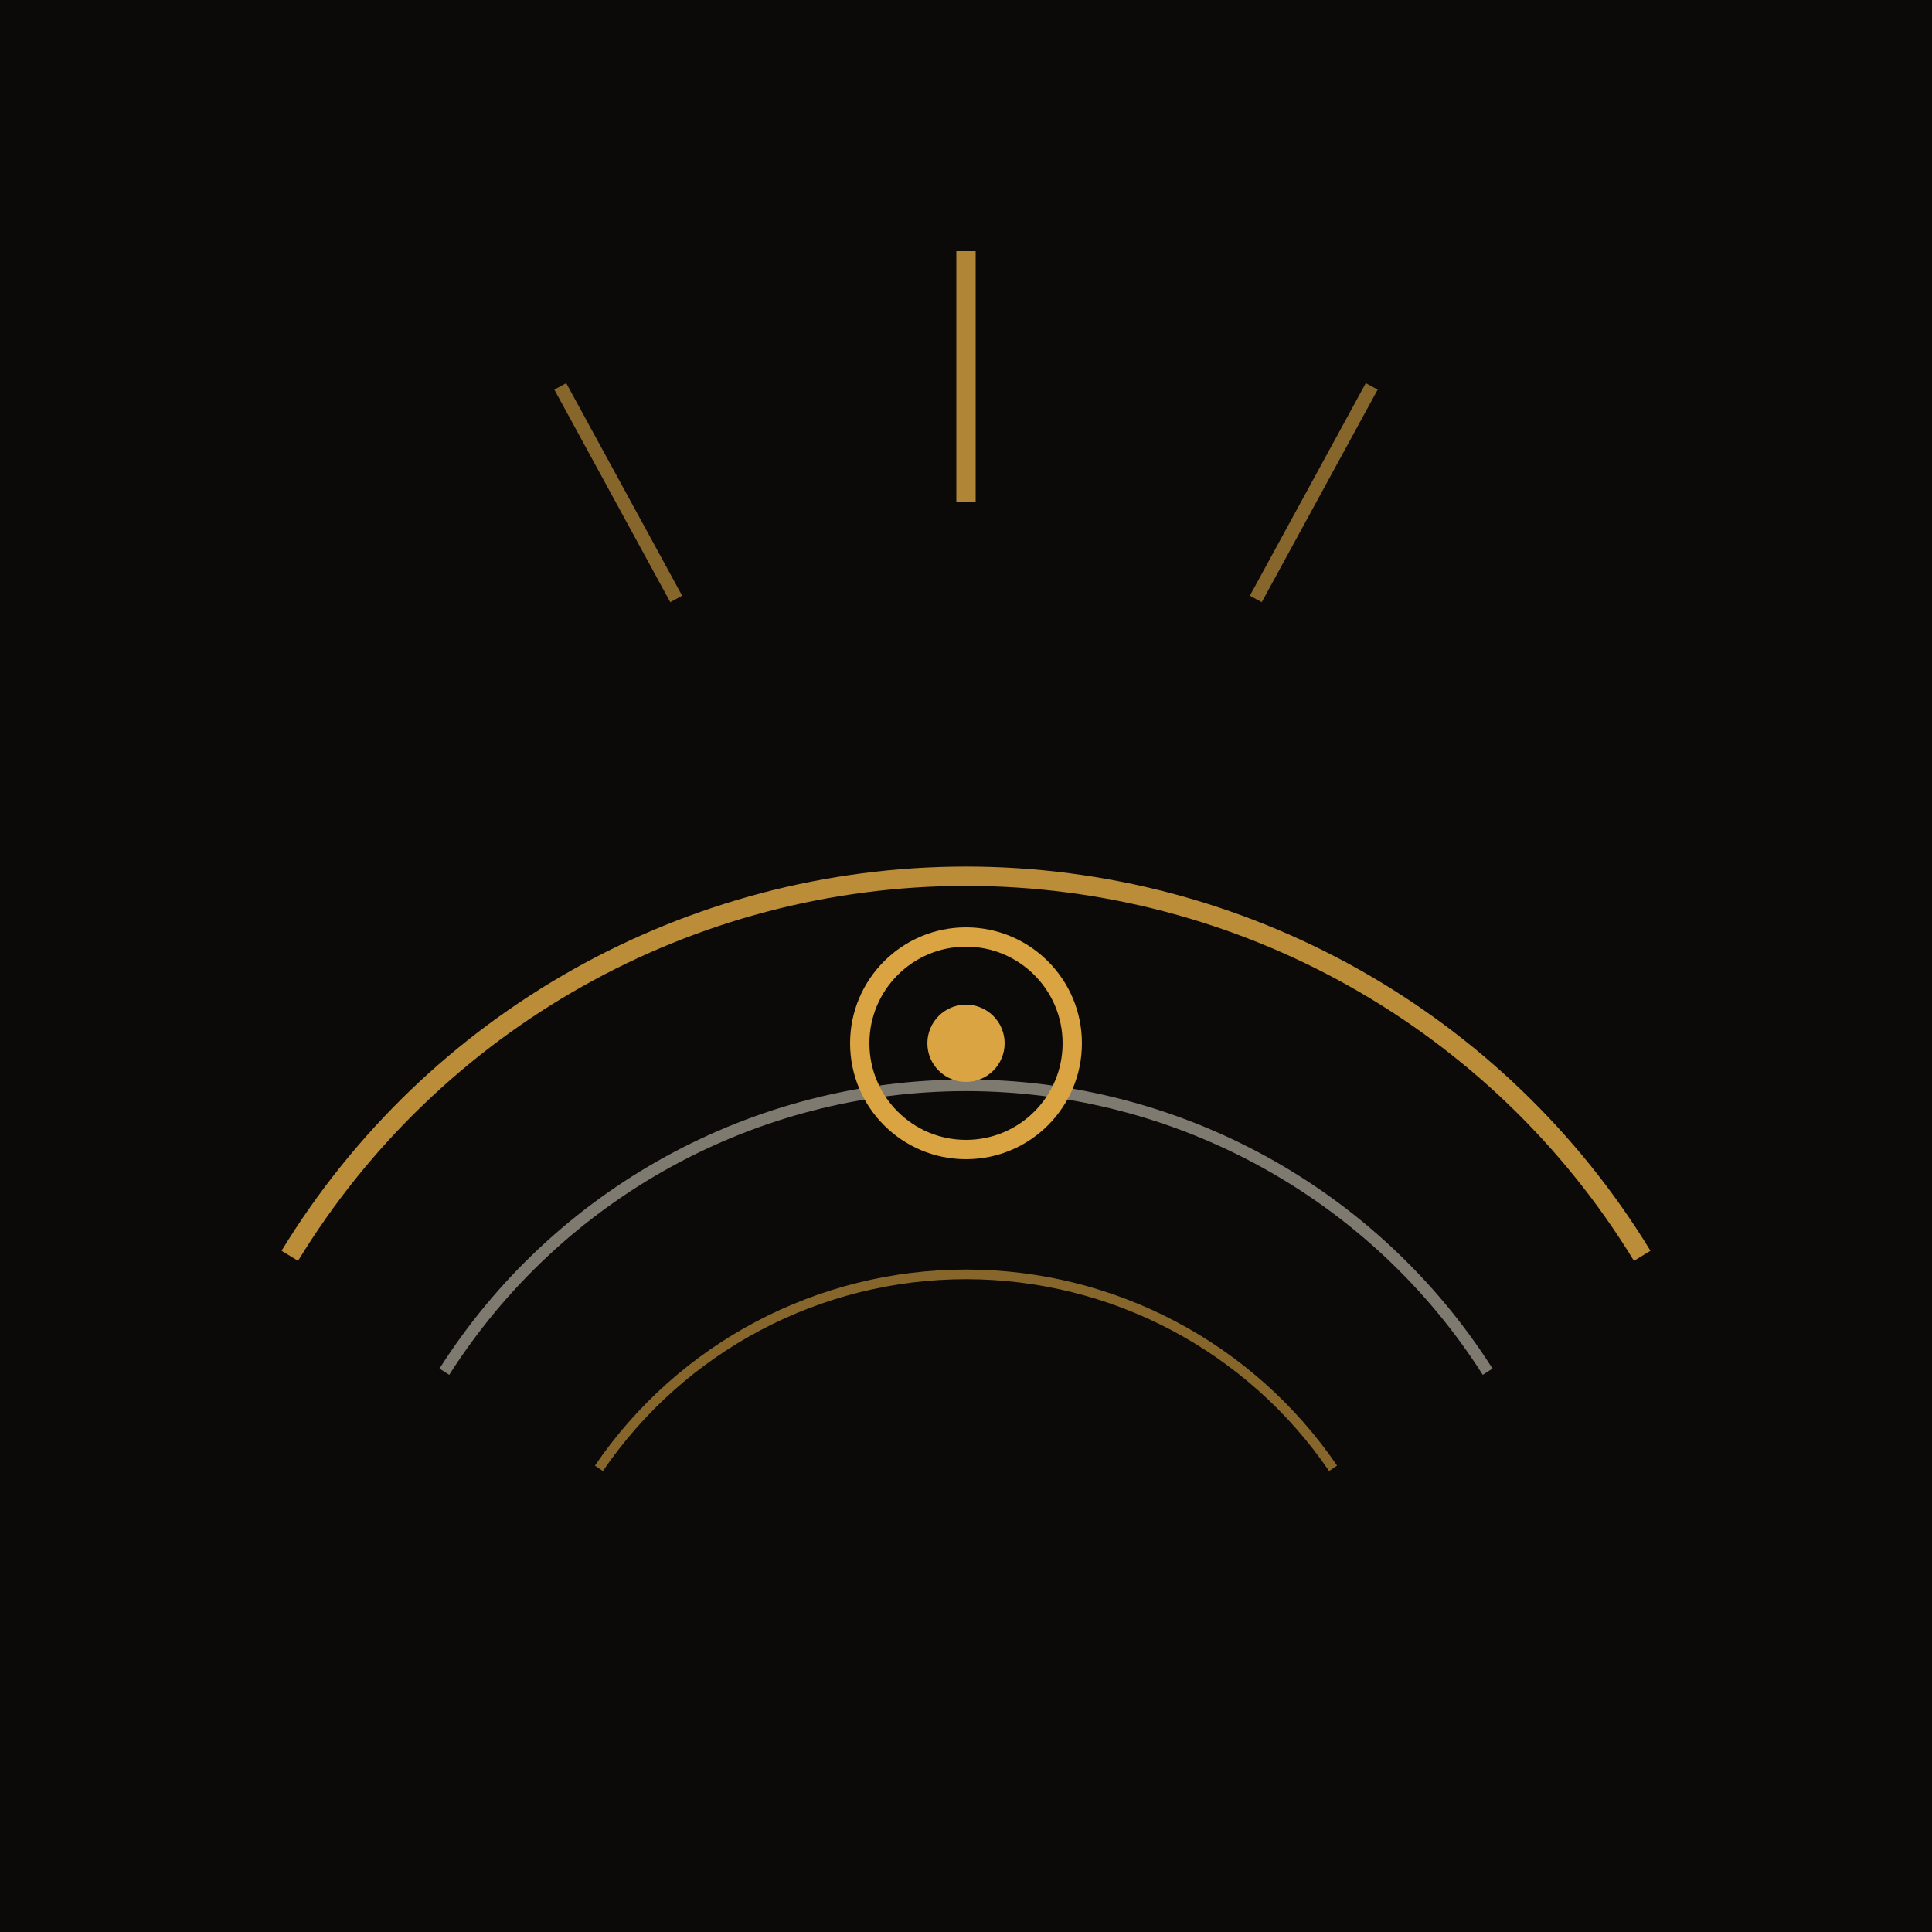
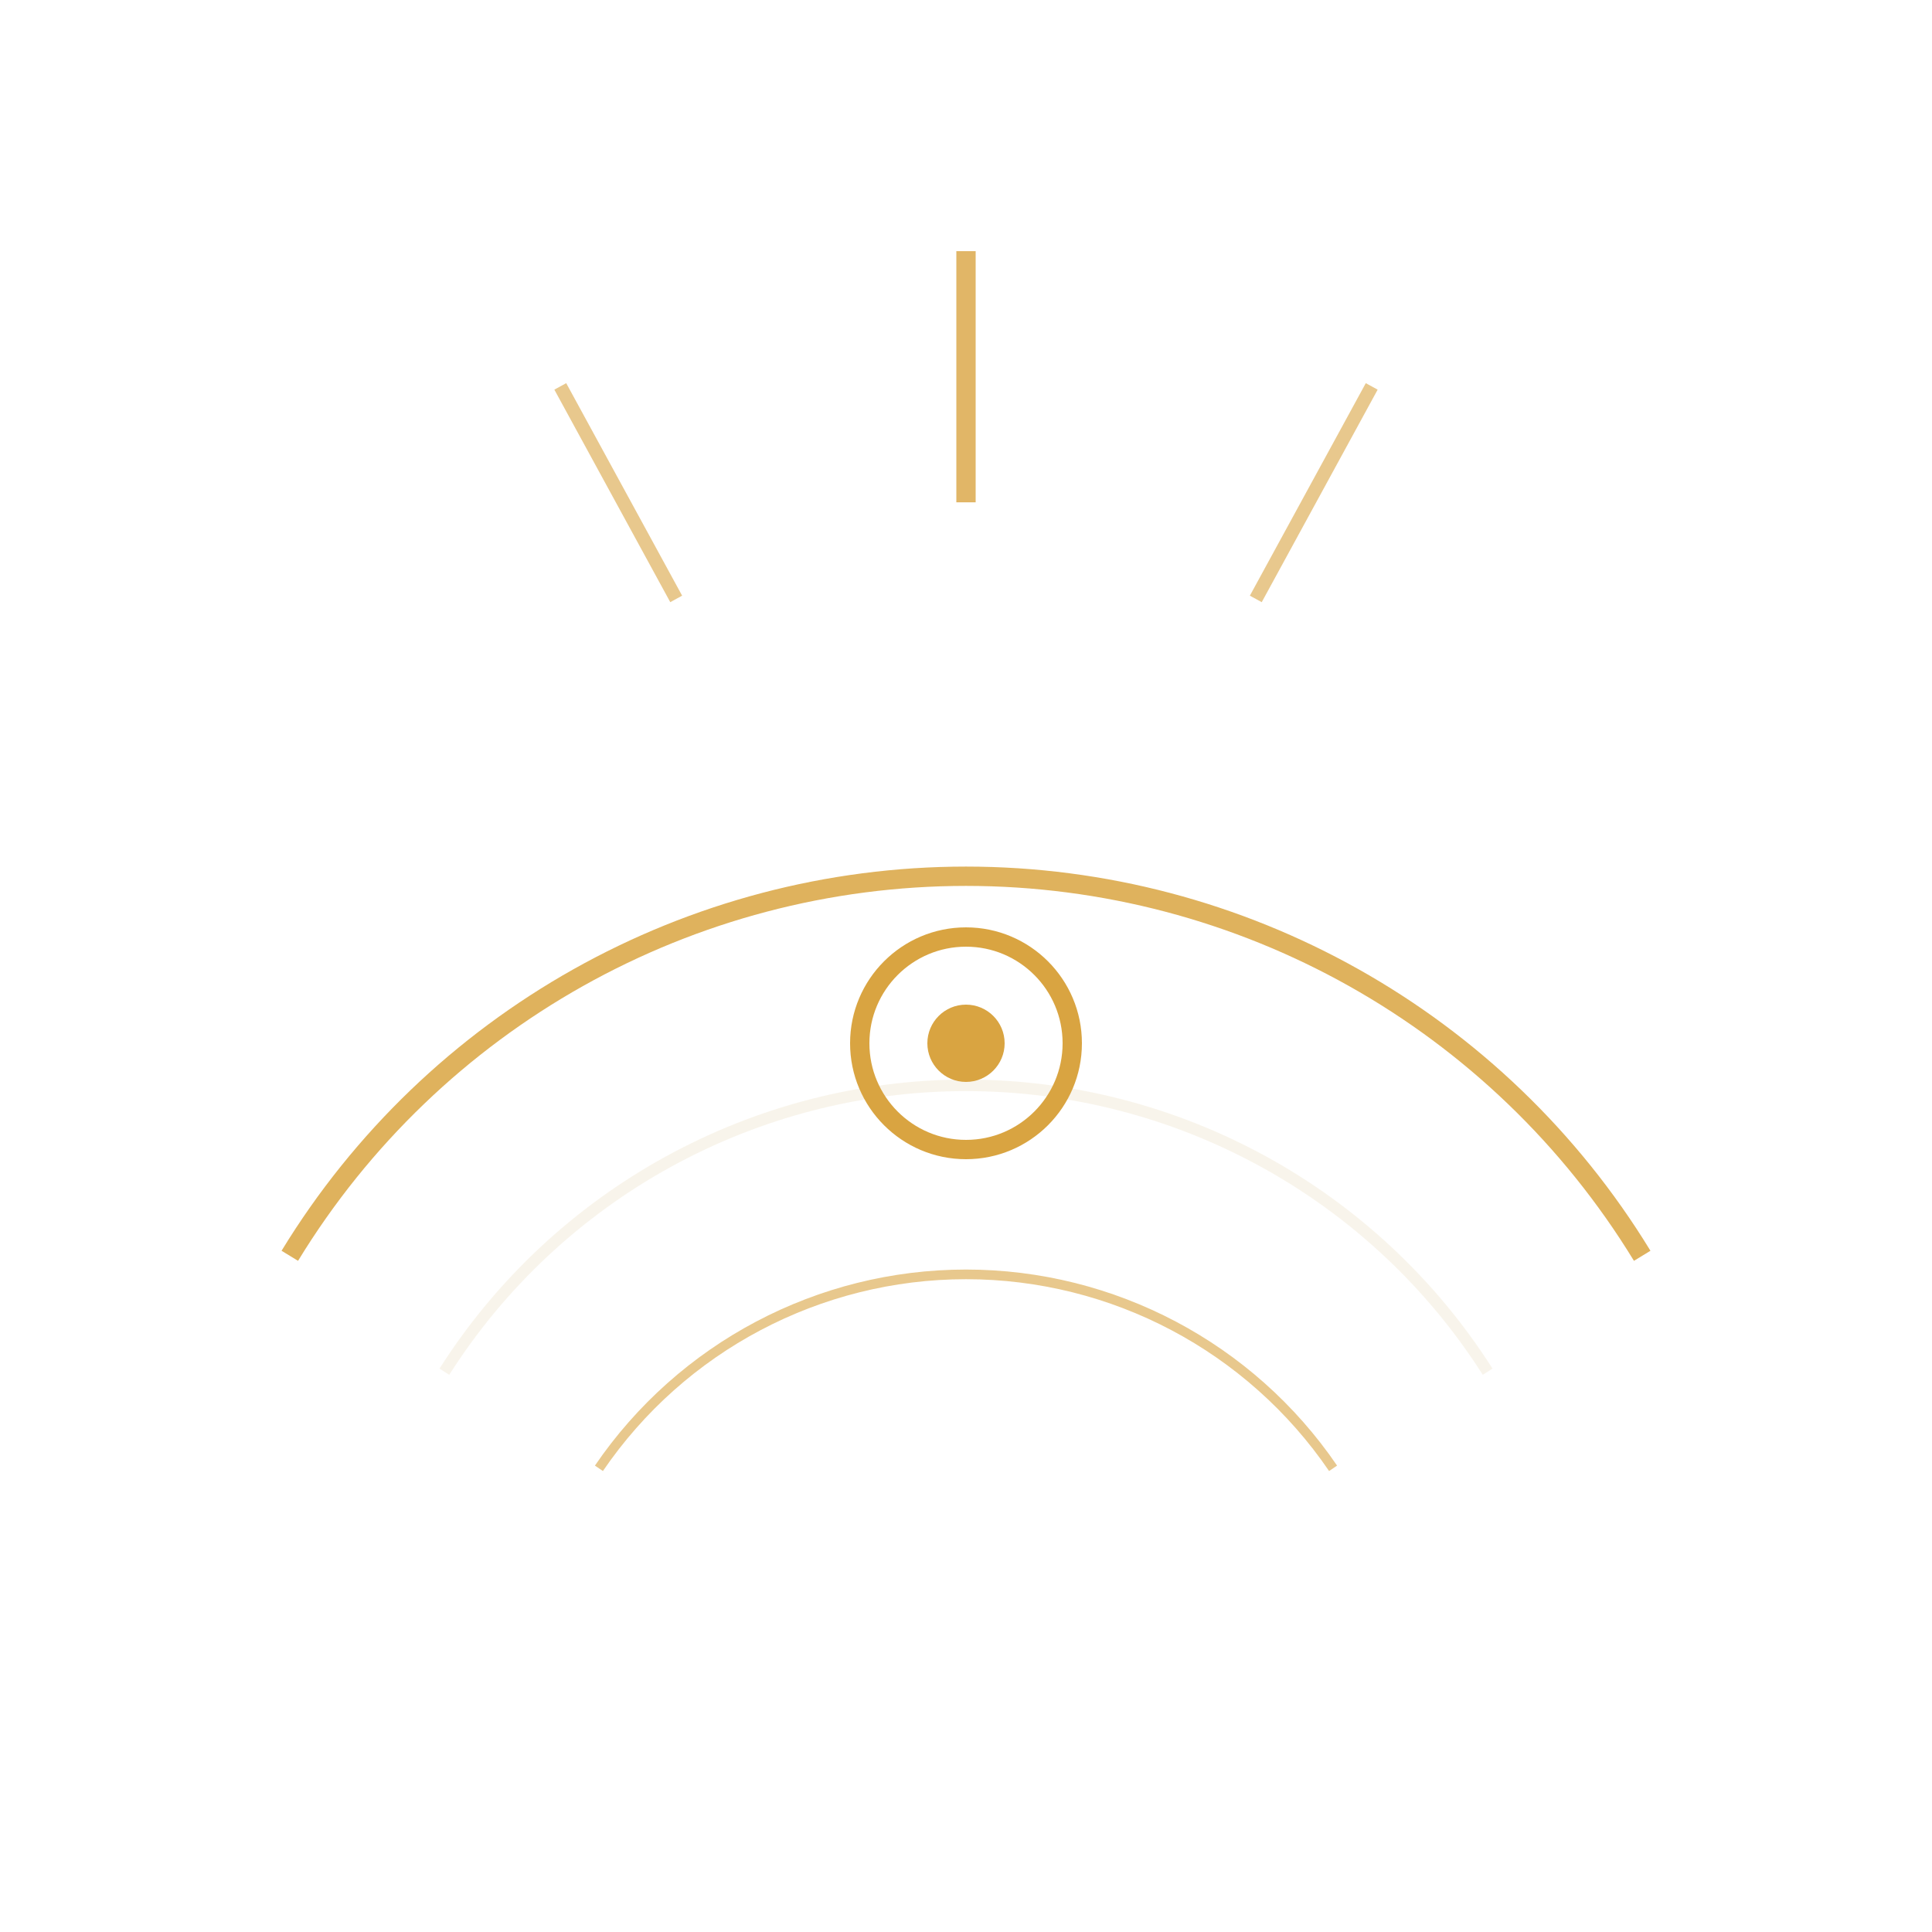
<svg xmlns="http://www.w3.org/2000/svg" viewBox="0 0 200 200" width="512" height="512">
-   <rect width="200" height="200" fill="#0C0A09" />
  <path d="M30 130 A82 82 0 0 1 170 130" fill="none" stroke="#D9A441" stroke-width="2" opacity="0.85" />
  <path d="M46 142 A64 64 0 0 1 154 142" fill="none" stroke="#F2EAD8" stroke-width="1.2" opacity="0.5" />
  <path d="M62 152 A46 46 0 0 1 138 152" fill="none" stroke="#D9A441" stroke-width="1" opacity="0.6" />
  <line x1="100" y1="26" x2="100" y2="52" stroke="#D9A441" stroke-width="2" opacity="0.8" />
  <line x1="58" y1="40" x2="70" y2="62" stroke="#D9A441" stroke-width="1.4" opacity="0.6" />
  <line x1="142" y1="40" x2="130" y2="62" stroke="#D9A441" stroke-width="1.4" opacity="0.6" />
  <circle cx="100" cy="108" r="11" fill="none" stroke="#D9A441" stroke-width="2" />
  <circle cx="100" cy="108" r="4" fill="#D9A441" />
</svg>
